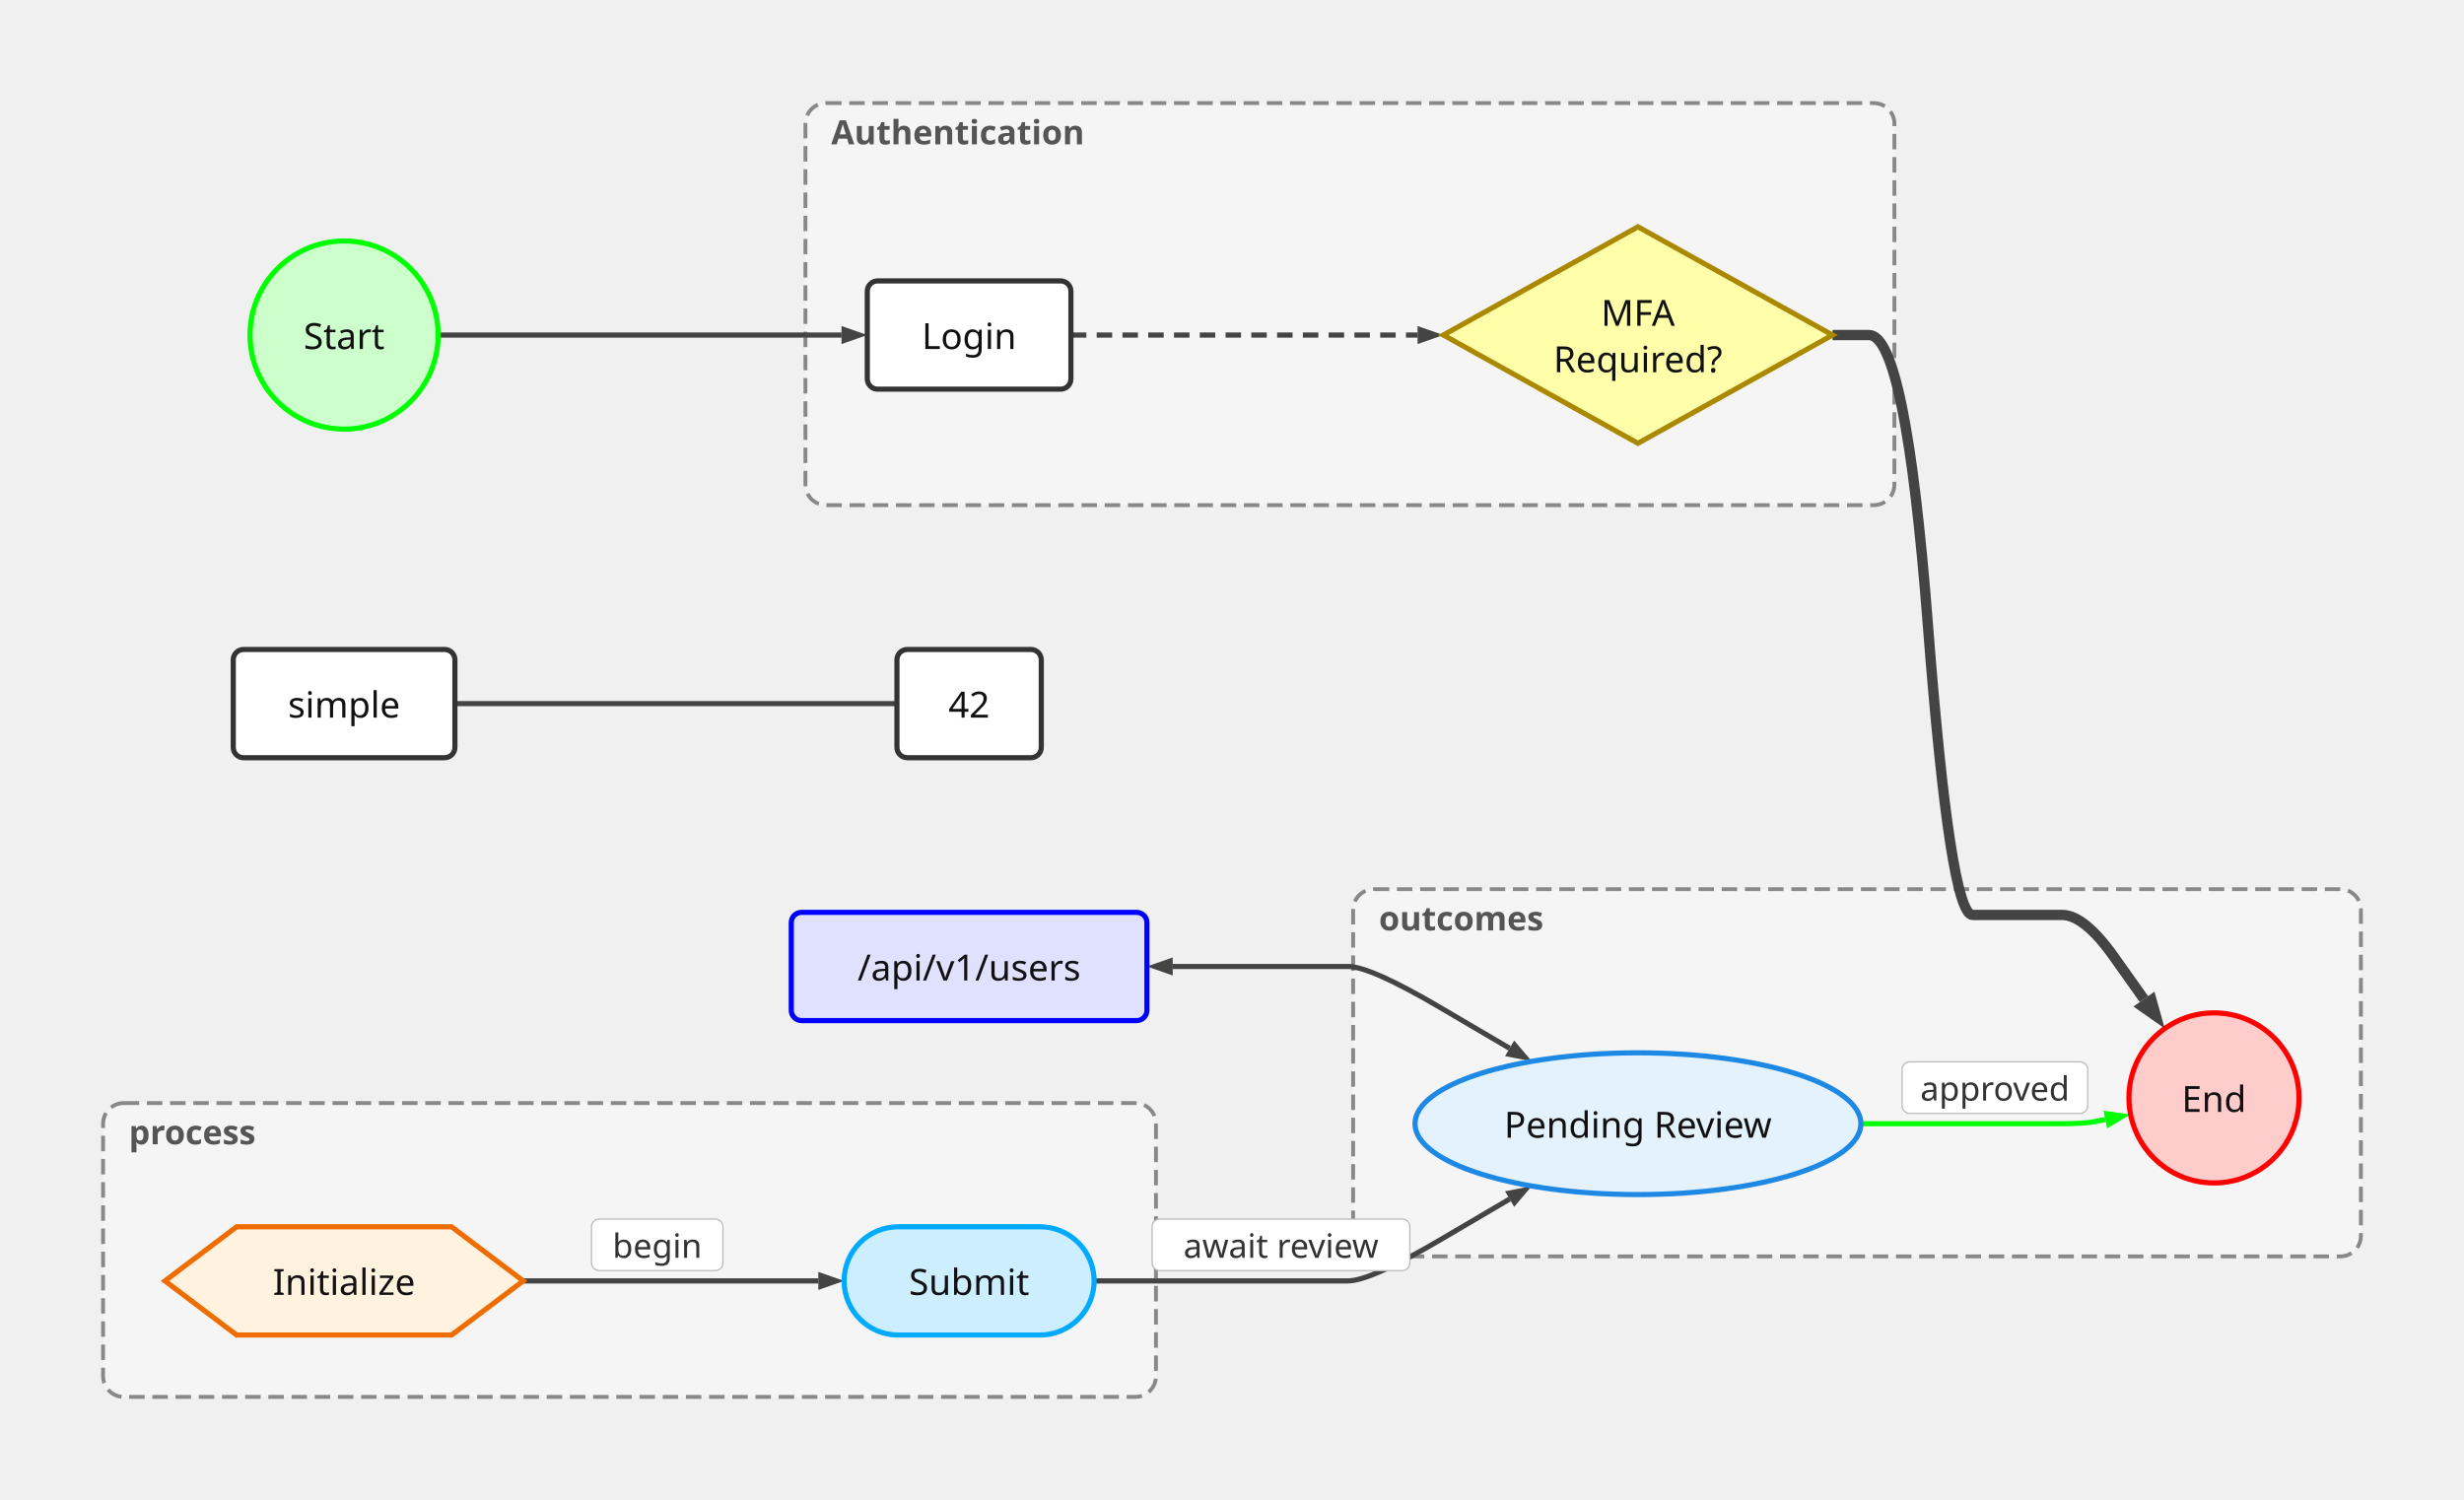
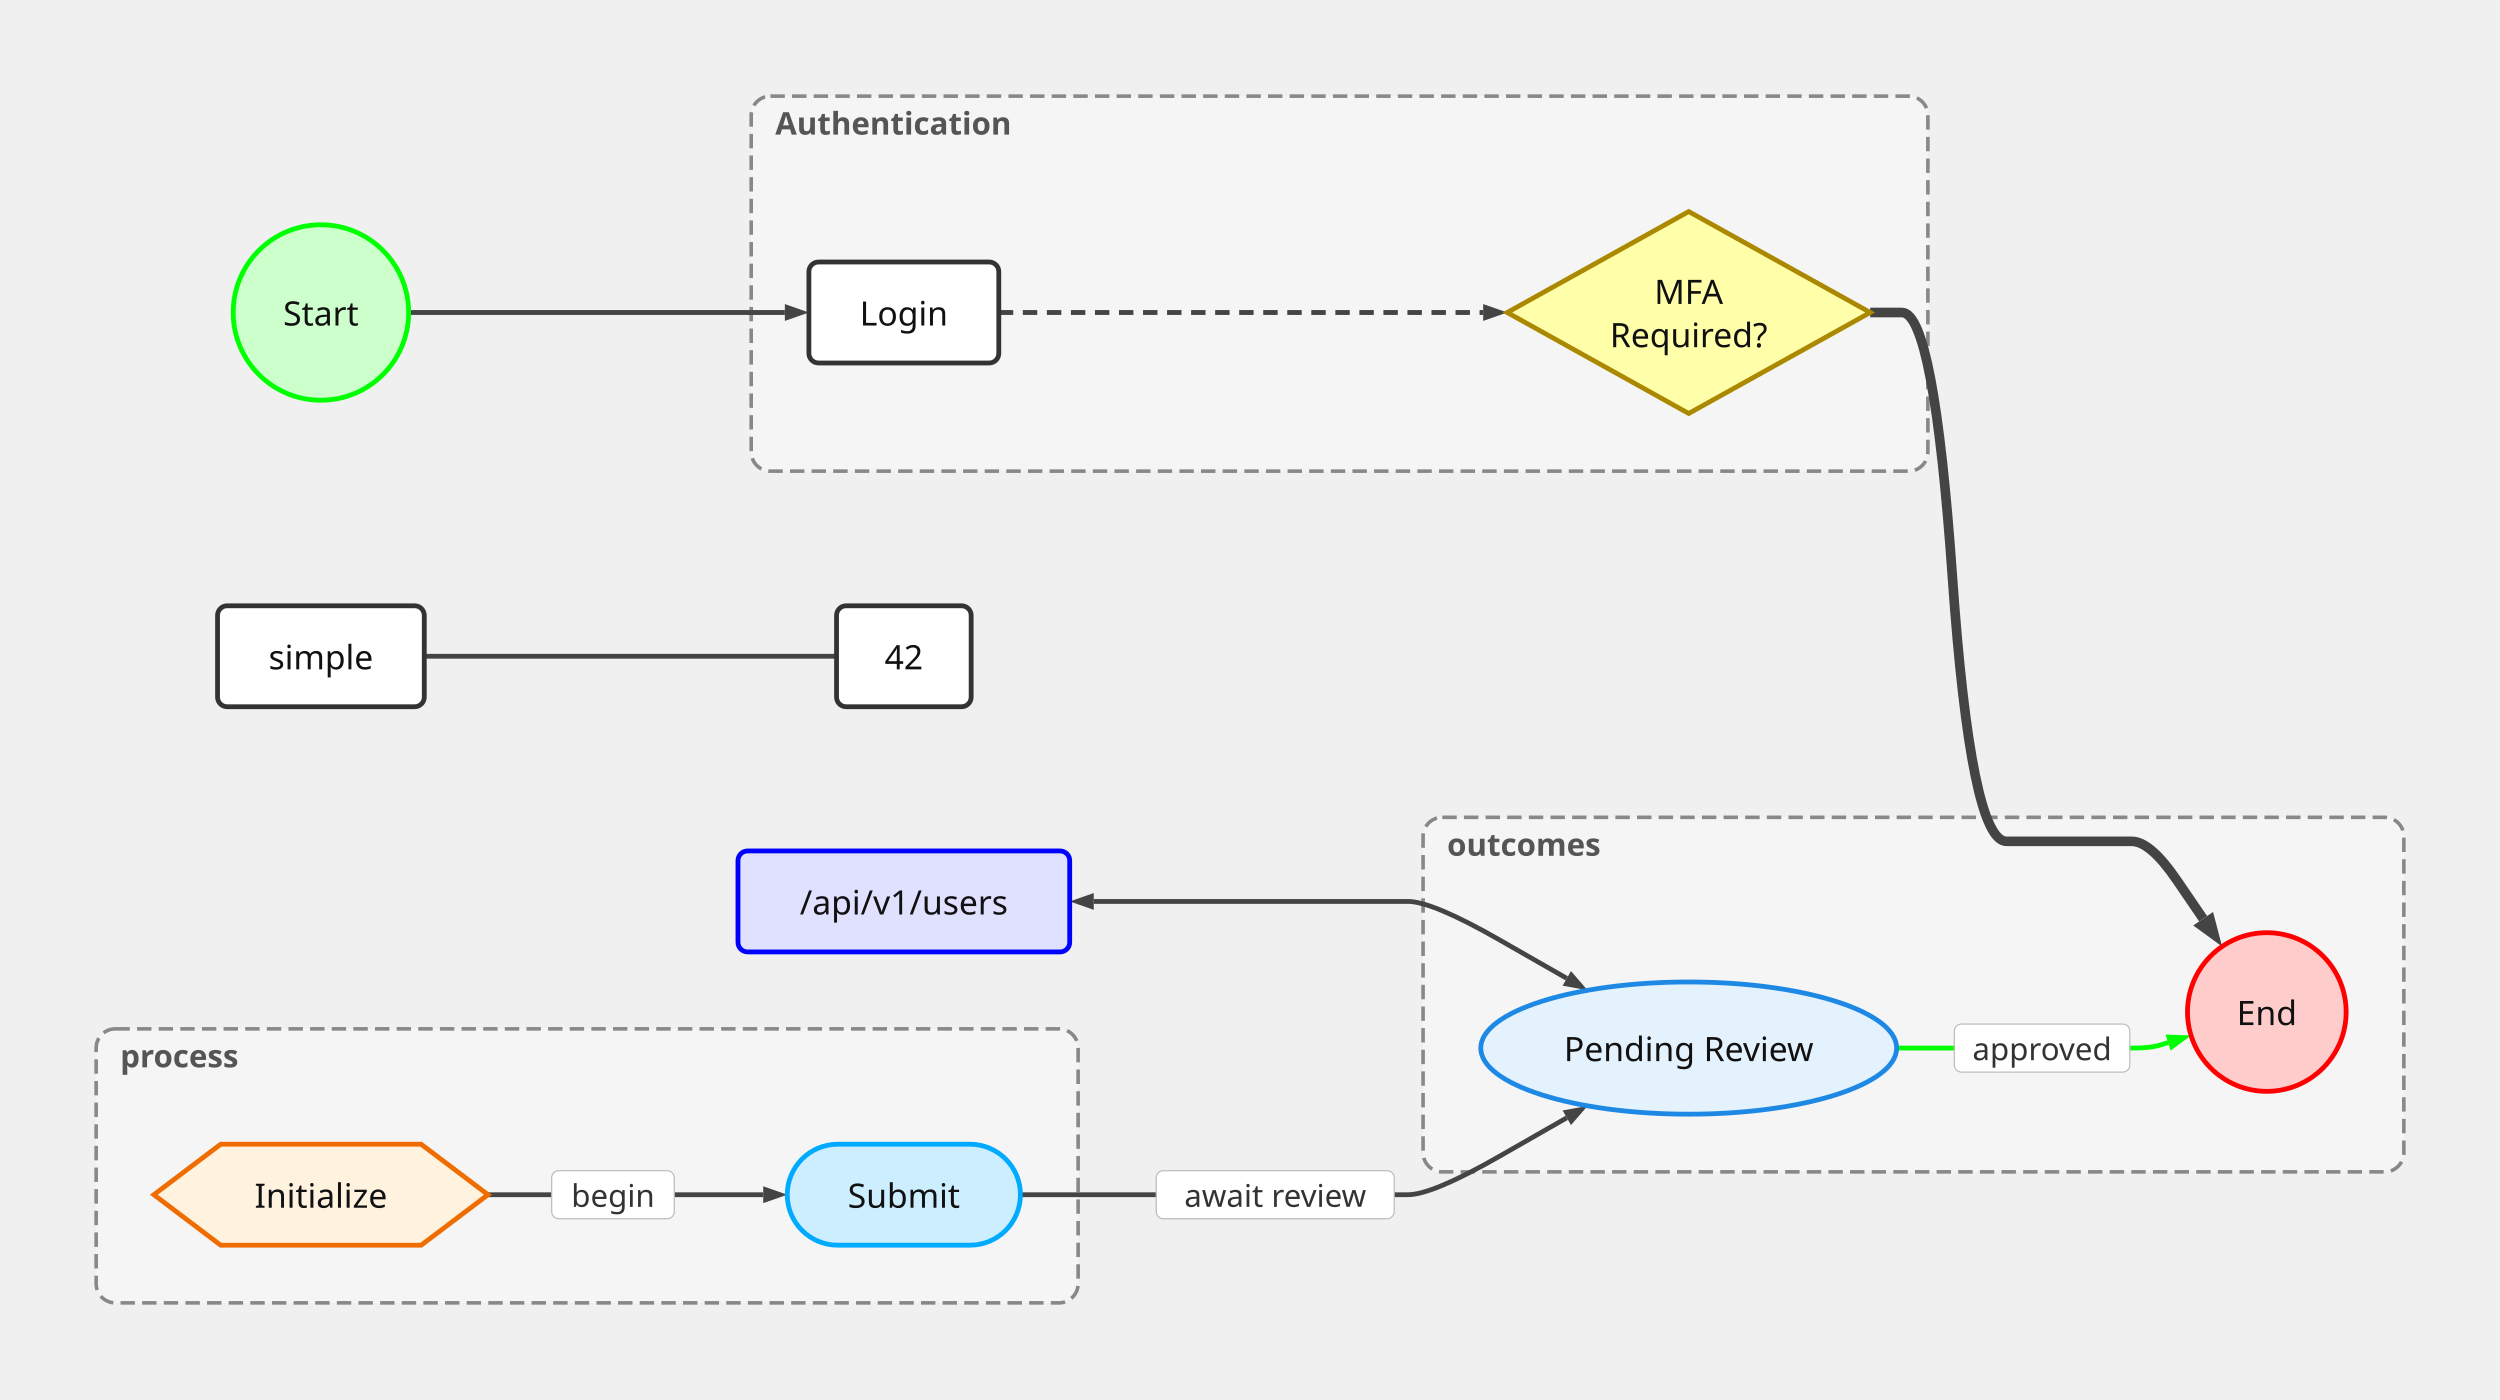
- <svg xmlns="http://www.w3.org/2000/svg" viewBox="-24 -48 956 582" style="max-width:100%">
+ <svg xmlns="http://www.w3.org/2000/svg" viewBox="-24 -48 1040 582" style="max-width:100%">
  <defs>
-     <marker id="arrowhead" markerWidth="10" markerHeight="7" refX="0" refY="3.5" orient="auto" markerUnits="userSpaceOnUse">
+     <marker id="glypho-h3g1qg-arrowhead" markerWidth="10" markerHeight="7" refX="0" refY="3.5" orient="auto" markerUnits="userSpaceOnUse">
      <polygon points="0 0, 10 3.5, 0 7" fill="#444444" />
    </marker>
-     <marker id="arrowhead-thick" markerWidth="14" markerHeight="10" refX="0" refY="5" orient="auto" markerUnits="userSpaceOnUse">
+     <marker id="glypho-h3g1qg-arrowhead-thick" markerWidth="14" markerHeight="10" refX="0" refY="5" orient="auto" markerUnits="userSpaceOnUse">
      <polygon points="0 0, 14 5, 0 10" fill="#444444" />
    </marker>
-     <marker id="arrowhead-reverse" markerWidth="10" markerHeight="7" refX="10" refY="3.5" orient="auto" markerUnits="userSpaceOnUse">
+     <marker id="glypho-h3g1qg-arrowhead-reverse" markerWidth="10" markerHeight="7" refX="10" refY="3.5" orient="auto" markerUnits="userSpaceOnUse">
      <polygon points="10 0, 0 3.5, 10 7" fill="#444444" />
    </marker>
-     <marker id="arrowhead-1" markerWidth="10" markerHeight="7" refX="0" refY="3.5" orient="auto" markerUnits="userSpaceOnUse">
+     <marker id="glypho-h3g1qg-arrowhead-1" markerWidth="10" markerHeight="7" refX="0" refY="3.5" orient="auto" markerUnits="userSpaceOnUse">
      <polygon points="0 0, 10 3.5, 0 7" fill="#00ff00" />
    </marker>
-     <marker id="arrowhead-thick-1" markerWidth="14" markerHeight="10" refX="0" refY="5" orient="auto" markerUnits="userSpaceOnUse">
+     <marker id="glypho-h3g1qg-arrowhead-thick-1" markerWidth="14" markerHeight="10" refX="0" refY="5" orient="auto" markerUnits="userSpaceOnUse">
      <polygon points="0 0, 14 5, 0 10" fill="#00ff00" />
    </marker>
-     <marker id="arrowhead-reverse-1" markerWidth="10" markerHeight="7" refX="10" refY="3.5" orient="auto" markerUnits="userSpaceOnUse">
+     <marker id="glypho-h3g1qg-arrowhead-reverse-1" markerWidth="10" markerHeight="7" refX="10" refY="3.5" orient="auto" markerUnits="userSpaceOnUse">
      <polygon points="10 0, 0 3.5, 10 7" fill="#00ff00" />
    </marker>
  </defs>
  <g>
-     <rect x="288.5" y="-8" width="422.5" height="156" fill="#f5f5f5" fill-opacity="1" stroke="#888888" stroke-width="1.5" stroke-dasharray="6 3" rx="8" ry="8" />
+     <rect x="288.5" y="-8" width="489.5" height="156" fill="#f5f5f5" fill-opacity="1" stroke="#888888" stroke-width="1.5" stroke-dasharray="6 3" rx="8" ry="8" />
    <text x="298.5" y="8" fill="#555555" font-size="13" font-family="system-ui, sans-serif" font-weight="bold">Authentication</text>
  </g>
  <g>
-     <rect x="501" y="297" width="391" height="142.5" fill="#f5f5f5" fill-opacity="1" stroke="#888888" stroke-width="1.5" stroke-dasharray="6 3" rx="8" ry="8" />
-     <text x="511" y="313" fill="#555555" font-size="13" font-family="system-ui, sans-serif" font-weight="bold">outcomes</text>
+     <rect x="568" y="292" width="408" height="147.5" fill="#f5f5f5" fill-opacity="1" stroke="#888888" stroke-width="1.5" stroke-dasharray="6 3" rx="8" ry="8" />
+     <text x="578" y="308" fill="#555555" font-size="13" font-family="system-ui, sans-serif" font-weight="bold">outcomes</text>
  </g>
  <g>
    <rect x="16" y="380" width="408.5" height="114" fill="#f5f5f5" fill-opacity="1" stroke="#888888" stroke-width="1.5" stroke-dasharray="6 3" rx="8" ry="8" />
    <text x="26" y="396" fill="#555555" font-size="13" font-family="system-ui, sans-serif" font-weight="bold">process</text>
  </g>
-   <path d="M 146 82 L 171.167 82 Q 196.333 82 205 82 Q 213.667 82 222.333 82 Q 231 82 239.667 82 Q 248.333 82 257 82 Q 265.667 82 284.083 82 L 302.5 82" fill="none" stroke="#444444" stroke-width="2" marker-end="url(#arrowhead)" />
-   <path d="M 391.5 82 L 414.917 82 Q 438.333 82 447 82 Q 455.667 82 464.333 82 Q 473 82 481.667 82 Q 490.333 82 499 82 Q 507.667 82 516.833 82 L 526 82" fill="none" stroke="#444444" stroke-width="2" stroke-dasharray="6 4" marker-end="url(#arrowhead)" />
-   <path d="M 687 82 L 701.167 82 Q 715.333 82 724 194.5 Q 732.667 307 741.333 307 Q 750 307 758.667 307 Q 767.333 307 776 307 Q 784.667 307 796.242 323.329 L 807.818 339.657" fill="none" stroke="#444444" stroke-width="4" marker-end="url(#arrowhead-thick)" />
-   <path d="M 152.5 225 L 174.417 225 Q 196.333 225 205 225 Q 213.667 225 222.333 225 Q 231 225 239.667 225 Q 248.333 225 257 225 Q 265.667 225 294.833 225 L 324 225" fill="none" stroke="#444444" stroke-width="2" />
-   <path d="M 431 327 L 434.667 327 Q 438.333 327 447 327 Q 455.667 327 464.333 327 Q 473 327 481.667 327 Q 490.333 327 499 327 Q 507.667 327 534.688 342.874 L 561.709 358.749" fill="none" stroke="#444444" stroke-width="2" marker-end="url(#arrowhead)" marker-start="url(#arrowhead-reverse)" />
-   <path d="M 179 449 L 187.667 449 Q 196.333 449 205 449 Q 213.667 449 222.333 449 Q 231 449 239.667 449 Q 248.333 449 257 449 Q 265.667 449 279.583 449 L 293.5 449" fill="none" stroke="#444444" stroke-width="2" marker-end="url(#arrowhead)" />
-   <path d="M 400.5 449 L 419.417 449 Q 438.333 449 447 449 Q 455.667 449 464.333 449 Q 473 449 481.667 449 Q 490.333 449 499 449 Q 507.667 449 534.688 433.126 L 561.709 417.251" fill="none" stroke="#444444" stroke-width="2" marker-end="url(#arrowhead)" />
-   <path d="M 698 388 L 706.667 388 Q 715.333 388 724 388 Q 732.667 388 741.333 388 Q 750 388 758.667 388 Q 767.333 388 776 388 Q 784.667 388 788.745 387.19 L 792.824 386.379" fill="none" stroke="#00ff00" stroke-width="2" marker-end="url(#arrowhead-1)" />
+   <path d="M 146 82 L 169.648 82 Q 193.296 82 200.443 82 Q 207.591 82 219.296 82 Q 231 82 242.704 82 Q 254.409 82 261.557 82 Q 268.704 82 285.602 82 L 302.5 82" fill="none" stroke="#444444" stroke-width="2" marker-end="url(#glypho-h3g1qg-arrowhead)" />
+   <path d="M 391.5 82 L 416.338 82 Q 441.177 82 451.265 82 Q 461.354 82 483.927 82 Q 506.5 82 529.073 82 Q 551.646 82 561.735 82 Q 571.823 82 582.412 82 L 593 82" fill="none" stroke="#444444" stroke-width="2" stroke-dasharray="6 4" marker-end="url(#glypho-h3g1qg-arrowhead)" />
+   <path d="M 754 82 L 767.232 82 Q 780.463 82 788.195 192 Q 795.927 302 810.713 302 Q 825.5 302 840.287 302 Q 855.073 302 862.805 302 Q 870.537 302 881.52 318.091 L 892.503 334.181" fill="none" stroke="#444444" stroke-width="4" marker-end="url(#glypho-h3g1qg-arrowhead-thick)" />
+   <path d="M 152.5 225 L 172.898 225 Q 193.296 225 200.443 225 Q 207.591 225 219.296 225 Q 231 225 242.704 225 Q 254.409 225 261.557 225 Q 268.704 225 296.352 225 L 324 225" fill="none" stroke="#444444" stroke-width="2" />
+   <path d="M 431 327 L 436.088 327 Q 441.177 327 451.265 327 Q 461.354 327 483.927 327 Q 506.5 327 529.073 327 Q 551.646 327 561.735 327 Q 571.823 327 599.805 343.001 L 627.787 359.001" fill="none" stroke="#444444" stroke-width="2" marker-end="url(#glypho-h3g1qg-arrowhead)" marker-start="url(#glypho-h3g1qg-arrowhead-reverse)" />
+   <path d="M 179 449 L 186.148 449 Q 193.296 449 200.443 449 Q 207.591 449 219.296 449 Q 231 449 242.704 449 Q 254.409 449 261.557 449 Q 268.704 449 281.102 449 L 293.5 449" fill="none" stroke="#444444" stroke-width="2" marker-end="url(#glypho-h3g1qg-arrowhead)" />
+   <path d="M 400.5 449 L 420.838 449 Q 441.177 449 451.265 449 Q 461.354 449 483.927 449 Q 506.5 449 529.073 449 Q 551.646 449 561.735 449 Q 571.823 449 599.805 432.999 L 627.787 416.999" fill="none" stroke="#444444" stroke-width="2" marker-end="url(#glypho-h3g1qg-arrowhead)" />
+   <path d="M 765 388 L 772.732 388 Q 780.463 388 788.195 388 Q 795.927 388 810.713 388 Q 825.5 388 840.287 388 Q 855.073 388 862.805 388 Q 870.537 388 874.23 386.857 L 877.923 385.714" fill="none" stroke="#00ff00" stroke-width="2" marker-end="url(#glypho-h3g1qg-arrowhead-1)" />
  <g transform="translate(312.5, 61)" data-node-id="login">
    <rect x="0" y="0" width="79" height="42" rx="4" ry="4" fill="#ffffff" stroke="#333333" stroke-width="2" />
    <text x="39.5" y="21" text-anchor="middle" dominant-baseline="central" fill="#111111" font-size="14" font-family="system-ui, sans-serif">Login</text>
  </g>
-   <g transform="translate(536, 40)" data-node-id="mfa">
+   <g transform="translate(603, 40)" data-node-id="mfa">
    <polygon points="75.5,0 151,42 75.5,84 0,42" fill="#ffffaa" stroke="#aa8800" stroke-width="2" />
    <text x="75.5" y="33" text-anchor="middle" dominant-baseline="central" fill="#111111" font-size="14" font-family="system-ui, sans-serif">MFA</text>
    <text x="75.5" y="51" text-anchor="middle" dominant-baseline="central" fill="#111111" font-size="14" font-family="system-ui, sans-serif">Required?</text>
  </g>
  <g transform="translate(73, 45.5)" data-node-id="start">
    <circle cx="36.5" cy="36.5" r="36.5" fill="#ccffcc" stroke="#00ff00" stroke-width="2" />
    <text x="36.5" y="36.5" text-anchor="middle" dominant-baseline="central" fill="#111111" font-size="14" font-family="system-ui, sans-serif">Start</text>
  </g>
-   <g transform="translate(802, 345)" data-node-id="end">
+   <g transform="translate(886, 340)" data-node-id="end">
    <circle cx="33" cy="33" r="33" fill="#ffcccc" stroke="#ff0000" stroke-width="2" />
    <text x="33" y="33" text-anchor="middle" dominant-baseline="central" fill="#111111" font-size="14" font-family="system-ui, sans-serif">End</text>
  </g>
-   <g transform="translate(525, 360.5)" data-node-id="pending">
+   <g transform="translate(592, 360.5)" data-node-id="pending">
    <ellipse cx="86.5" cy="27.5" rx="86.5" ry="27.5" fill="#e3f2fd" stroke="#1e88e5" stroke-width="2" />
    <text x="86.5" y="27.5" text-anchor="middle" dominant-baseline="central" fill="#111111" font-size="14" font-family="system-ui, sans-serif">Pending Review</text>
  </g>
  <g transform="translate(303.5, 428)" data-node-id="submit">
    <rect x="0" y="0" width="97" height="42" rx="21" ry="21" fill="#cceeff" stroke="#00aaff" stroke-width="2" />
    <text x="48.5" y="21" text-anchor="middle" dominant-baseline="central" fill="#111111" font-size="14" font-family="system-ui, sans-serif">Submit</text>
  </g>
  <g transform="translate(40, 428)" data-node-id="init">
    <polygon points="27.8,0 111.2,0 139,21 111.2,42 27.8,42 0,21" fill="#fff3e0" stroke="#ef6c00" stroke-width="2" />
    <text x="69.5" y="21" text-anchor="middle" dominant-baseline="central" fill="#111111" font-size="14" font-family="system-ui, sans-serif">Initialize</text>
  </g>
  <g transform="translate(66.5, 204)" data-node-id="simple">
    <rect x="0" y="0" width="86" height="42" rx="4" ry="4" fill="#ffffff" stroke="#333333" stroke-width="2" />
    <text x="43" y="21" text-anchor="middle" dominant-baseline="central" fill="#111111" font-size="14" font-family="system-ui, sans-serif">simple</text>
  </g>
  <g transform="translate(324, 204)" data-node-id="count">
    <rect x="0" y="0" width="56" height="42" rx="4" ry="4" fill="#ffffff" stroke="#333333" stroke-width="2" />
    <text x="28" y="21" text-anchor="middle" dominant-baseline="central" fill="#111111" font-size="14" font-family="system-ui, sans-serif">42</text>
  </g>
  <g transform="translate(283, 306)" data-node-id="api">
    <rect x="0" y="0" width="138" height="42" rx="4" ry="4" fill="#e0e0ff" stroke="#0000ff" stroke-width="2" />
    <text x="69" y="21" text-anchor="middle" dominant-baseline="central" fill="#111111" font-size="14" font-family="system-ui, sans-serif">/api/v1/users</text>
  </g>
-   <g transform="translate(231, 435)">
+   <g transform="translate(231, 449)">
    <rect x="-25.5" y="-10" width="51" height="20" fill="white" stroke="#bbb" stroke-width="0.5" rx="3" />
-     <text text-anchor="middle" dominant-baseline="central" fill="#333333" font-size="13" font-family="system-ui, sans-serif">begin</text>
+     <text y="0" text-anchor="middle" dominant-baseline="central" fill="#333333" font-size="13" font-family="system-ui, sans-serif">begin</text>
  </g>
-   <g transform="translate(473, 435)">
-     <rect x="-50" y="-10" width="100" height="20" fill="white" stroke="#bbb" stroke-width="0.5" rx="3" />
-     <text text-anchor="middle" dominant-baseline="central" fill="#333333" font-size="13" font-family="system-ui, sans-serif">await review</text>
+   <g transform="translate(506.5, 449)">
+     <rect x="-49.5" y="-10" width="99" height="20" fill="white" stroke="#bbb" stroke-width="0.5" rx="3" />
+     <text y="0" text-anchor="middle" dominant-baseline="central" fill="#333333" font-size="13" font-family="system-ui, sans-serif">await review</text>
  </g>
-   <g transform="translate(750, 374)">
-     <rect x="-36" y="-10" width="72" height="20" fill="white" stroke="#bbb" stroke-width="0.5" rx="3" />
-     <text text-anchor="middle" dominant-baseline="central" fill="#333333" font-size="13" font-family="system-ui, sans-serif">approved</text>
+   <g transform="translate(825.5, 388)">
+     <rect x="-36.5" y="-10" width="73" height="20" fill="white" stroke="#bbb" stroke-width="0.5" rx="3" />
+     <text y="0" text-anchor="middle" dominant-baseline="central" fill="#333333" font-size="13" font-family="system-ui, sans-serif">approved</text>
  </g>
</svg>
